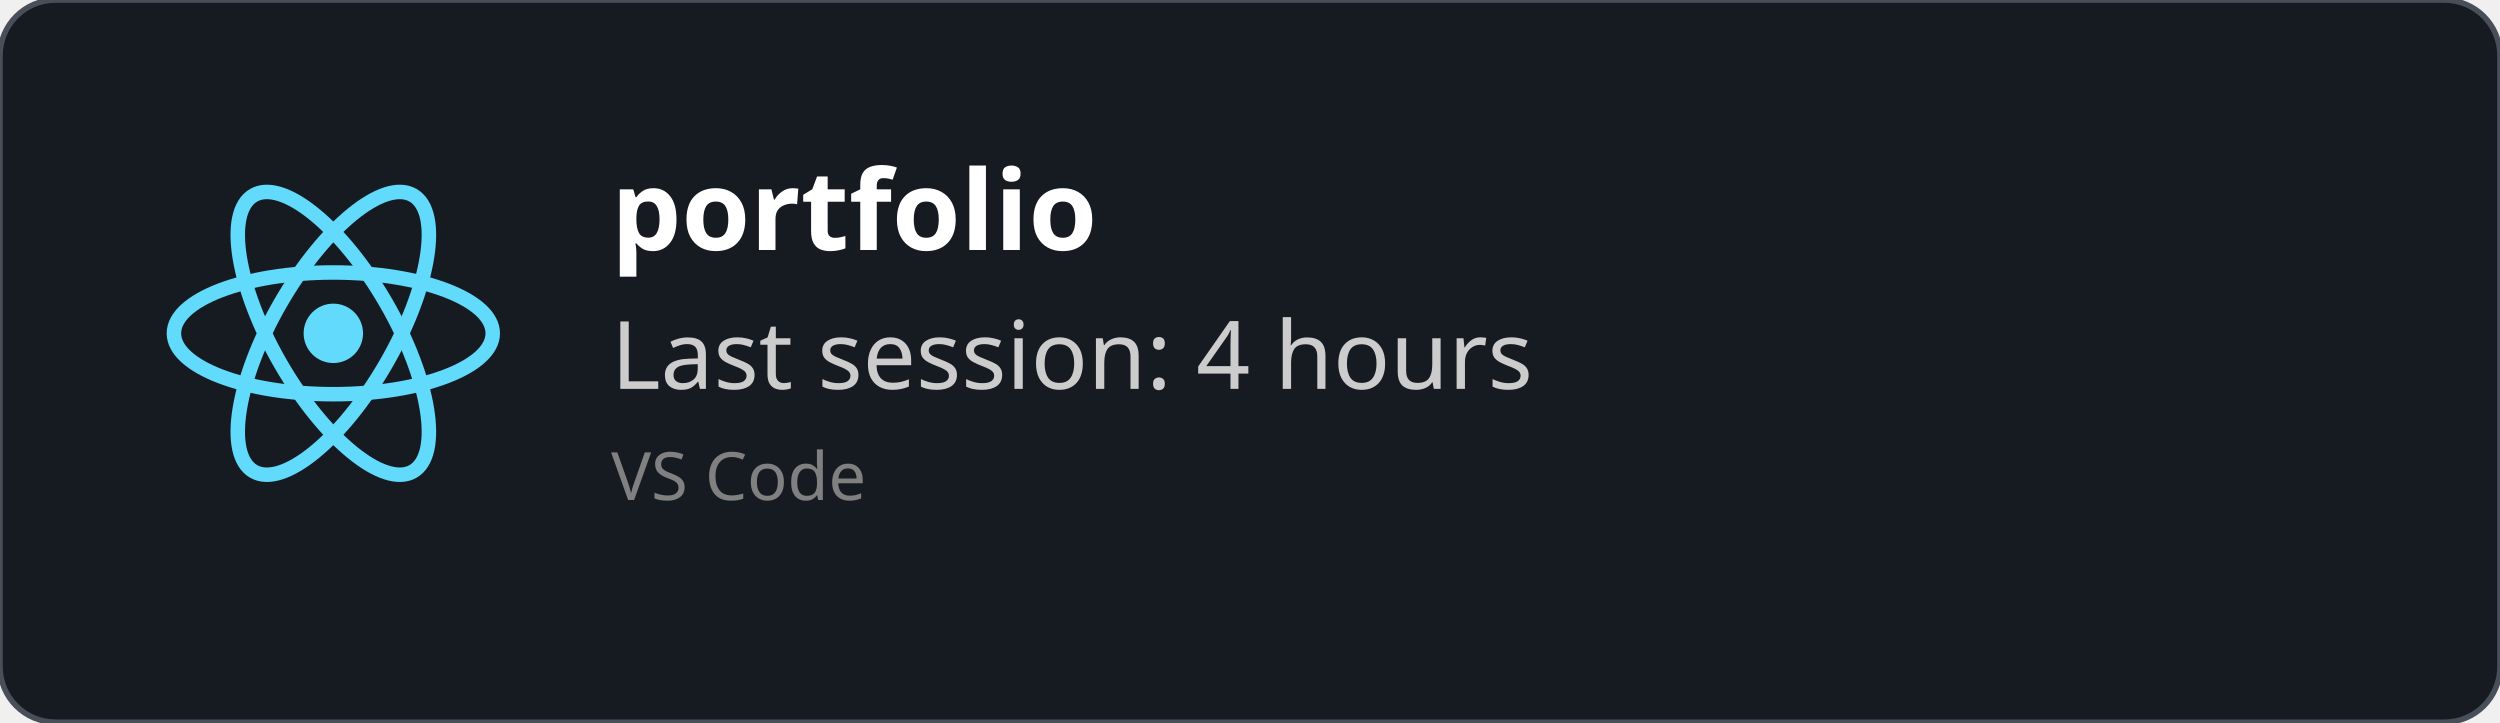
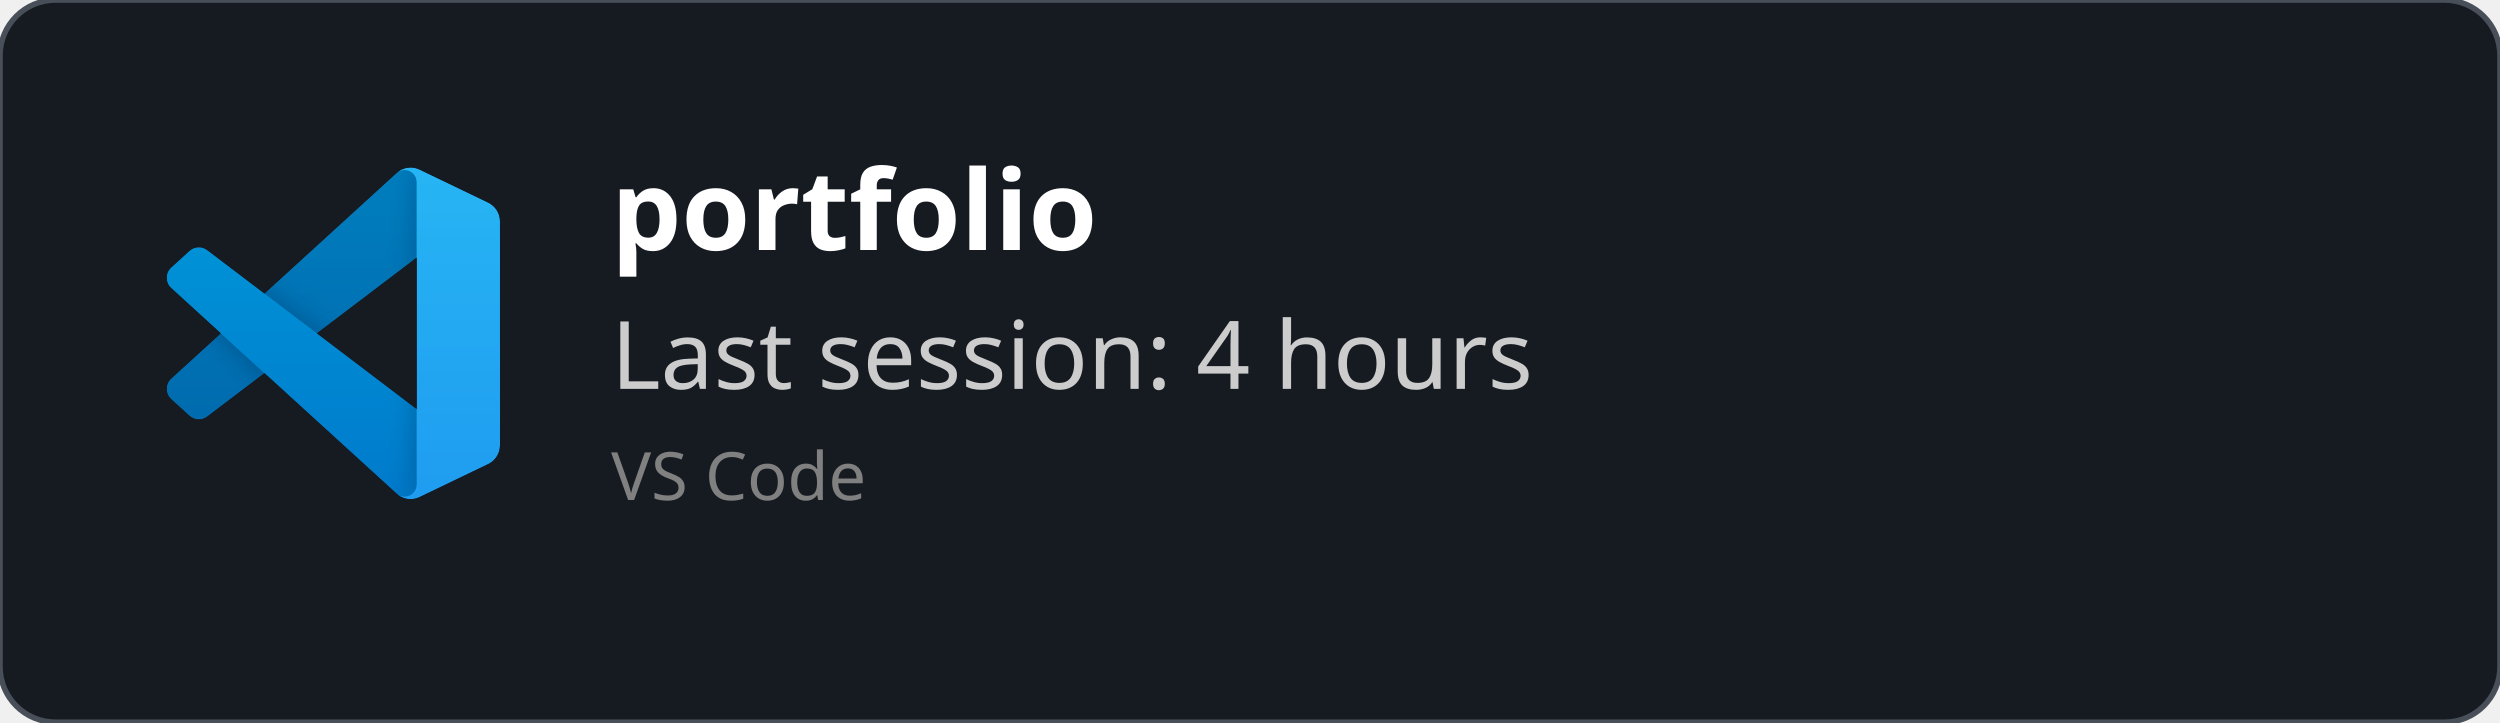
<svg xmlns="http://www.w3.org/2000/svg" width="450" height="130" viewBox="0 0 450 130" fill="none" role="img">
  <style>
    *{
        font-family: 'Segoe UI', Ubuntu, monospace
    }
    </style>
  <defs>
    <clipPath id="horizontalClip" x="20" y="20" width="500" height="200">
      <rect x="90" y="20" width="300" height="50" />
    </clipPath>
  </defs>
  <rect width="450" height="130" fill="rgba(22,27,34)" stroke="#484f58" stroke-width="1" fill-opacity="1" stroke-opacity="1" x="0" y="0" rx="10px" ry="10px">
    </rect>
-   <svg height="60" width="60" x="30" y="30" viewBox="-11.5 -10.232 23 20.463">
-     <circle cx="0" cy="0" r="2.05" fill="#61dafb" />
-     <g stroke="#61dafb" stroke-width="1" fill="none">
-       <ellipse rx="11" ry="4.2" />
-       <ellipse rx="11" ry="4.2" transform="rotate(60)" />
-       <ellipse rx="11" ry="4.2" transform="rotate(120)" />
+   <svg width="60" height="60" x="30" y="30" viewBox="0 0 100 100" fill="none" id="vscode">
+     <mask id="mask0" mask-type="alpha" maskUnits="userSpaceOnUse" x="0" y="0" width="100" height="100">
+       <path fill-rule="evenodd" clip-rule="evenodd" d="M70.912 99.317C72.487 99.931 74.283 99.891 75.873 99.126L96.461 89.22C98.624 88.179 100 85.989 100 83.587V16.413C100 14.011 98.624 11.822 96.461 10.781L75.873 0.874C73.786 -0.13 71.345 0.116 69.513 1.447C69.252 1.637 69.003 1.849 68.769 2.083L29.355 38.041L12.187 25.01C10.589 23.797 8.354 23.896 6.869 25.246L1.363 30.255C-0.453 31.906 -0.455 34.763 1.359 36.417L16.247 50L1.359 63.583C-0.455 65.237 -0.453 68.094 1.363 69.745L6.869 74.754C8.354 76.104 10.589 76.204 12.187 74.99L29.355 61.959L68.769 97.917C69.392 98.541 70.125 99.01 70.912 99.317ZM75.015 27.299L45.109 50L75.015 72.701V27.299Z" fill="white" />
+     </mask>
+     <g mask="url(#mask0)">
+       <path d="M96.461 10.796L75.857 0.876C73.472 -0.273 70.622 0.212 68.75 2.083L1.299 63.583C-0.516 65.237 -0.514 68.094 1.303 69.745L6.813 74.754C8.298 76.104 10.535 76.204 12.134 74.99L93.361 13.37C96.086 11.303 100 13.246 100 16.667V16.427C100 14.027 98.625 11.838 96.461 10.796Z" fill="#0065A9" />
+       <g filter="url(#filter0_d)">
+         <path d="M96.461 89.204L75.857 99.124C73.472 100.273 70.622 99.788 68.75 97.917L1.299 36.417C-0.516 34.763 -0.514 31.906 1.303 30.255L6.813 25.246C8.298 23.896 10.535 23.796 12.134 25.009L93.361 86.63C96.086 88.697 100 86.754 100 83.333V83.573C100 85.974 98.625 88.162 96.461 89.204Z" fill="#007ACC" />
+       </g>
+       <g filter="url(#filter1_d)">
+         <path d="M75.858 99.126C73.472 100.274 70.622 99.788 68.75 97.917C71.056 100.223 75 98.59 75 95.328V4.672C75 1.41 71.056 -0.223 68.75 2.083C70.622 0.211 73.472 -0.274 75.858 0.874L96.459 10.781C98.623 11.822 100 14.011 100 16.413V83.587C100 85.989 98.623 88.179 96.459 89.22L75.858 99.126Z" fill="#1F9CF0" />
+       </g>
+       <g style="mix-blend-mode:overlay" opacity="0.25">
+         <path fill-rule="evenodd" clip-rule="evenodd" d="M70.851 99.317C72.426 99.931 74.222 99.891 75.812 99.126L96.4 89.22C98.563 88.179 99.939 85.989 99.939 83.587V16.413C99.939 14.011 98.564 11.822 96.4 10.781L75.812 0.874C73.725 -0.13 71.284 0.116 69.453 1.447C69.191 1.637 68.942 1.849 68.708 2.083L29.294 38.041L12.126 25.01C10.528 23.796 8.293 23.896 6.809 25.246L1.302 30.255C-0.513 31.906 -0.515 34.763 1.298 36.417L16.186 50L1.298 63.583C-0.515 65.237 -0.513 68.094 1.302 69.745L6.809 74.754C8.293 76.104 10.528 76.204 12.126 74.99L29.294 61.959L68.708 97.917C69.332 98.54 70.064 99.01 70.851 99.317ZM74.954 27.299L45.048 50L74.954 72.701V27.299Z" fill="url(#paint0_linear)" />
+       </g>
    </g>
+     <defs>
+       <filter id="filter0_d" x="-8.394" y="15.829" width="116.727" height="92.246" filterUnits="userSpaceOnUse" color-interpolation-filters="sRGB">
+         <feFlood flood-opacity="0" result="BackgroundImageFix" />
+         <feColorMatrix in="SourceAlpha" type="matrix" values="0 0 0 0 0 0 0 0 0 0 0 0 0 0 0 0 0 0 127 0" />
+         <feOffset />
+         <feGaussianBlur stdDeviation="4.167" />
+         <feColorMatrix type="matrix" values="0 0 0 0 0 0 0 0 0 0 0 0 0 0 0 0 0 0 0.25 0" />
+         <feBlend mode="overlay" in2="BackgroundImageFix" result="effect1_dropShadow" />
+         <feBlend mode="normal" in="SourceGraphic" in2="effect1_dropShadow" result="shape" />
+       </filter>
+       <filter id="filter1_d" x="60.417" y="-8.076" width="47.917" height="116.151" filterUnits="userSpaceOnUse" color-interpolation-filters="sRGB">
+         <feFlood flood-opacity="0" result="BackgroundImageFix" />
+         <feColorMatrix in="SourceAlpha" type="matrix" values="0 0 0 0 0 0 0 0 0 0 0 0 0 0 0 0 0 0 127 0" />
+         <feOffset />
+         <feGaussianBlur stdDeviation="4.167" />
+         <feColorMatrix type="matrix" values="0 0 0 0 0 0 0 0 0 0 0 0 0 0 0 0 0 0 0.25 0" />
+         <feBlend mode="overlay" in2="BackgroundImageFix" result="effect1_dropShadow" />
+         <feBlend mode="normal" in="SourceGraphic" in2="effect1_dropShadow" result="shape" />
+       </filter>
+       <linearGradient id="paint0_linear" x1="49.939" y1="0.258" x2="49.939" y2="99.742" gradientUnits="userSpaceOnUse">
+         <stop stop-color="white" />
+         <stop offset="1" stop-color="white" stop-opacity="0" />
+       </linearGradient>
+     </defs>
  </svg>
  <text x="110" y="45" font-size="20" clip-path="url(#horizontalClip)" font-weight="bold" font-family="Ubuntu" fill="white">
    portfolio
    </text>
  <text x="110" y="70" font-size="17px" font-family="Ubuntu" fill="#ccc">
    Last session: 4 hours
    </text>
  <text x="110" y="90" font-size="12px" font-family="Ubuntu" fill="grey">
    VS Code
    </text>
</svg>
